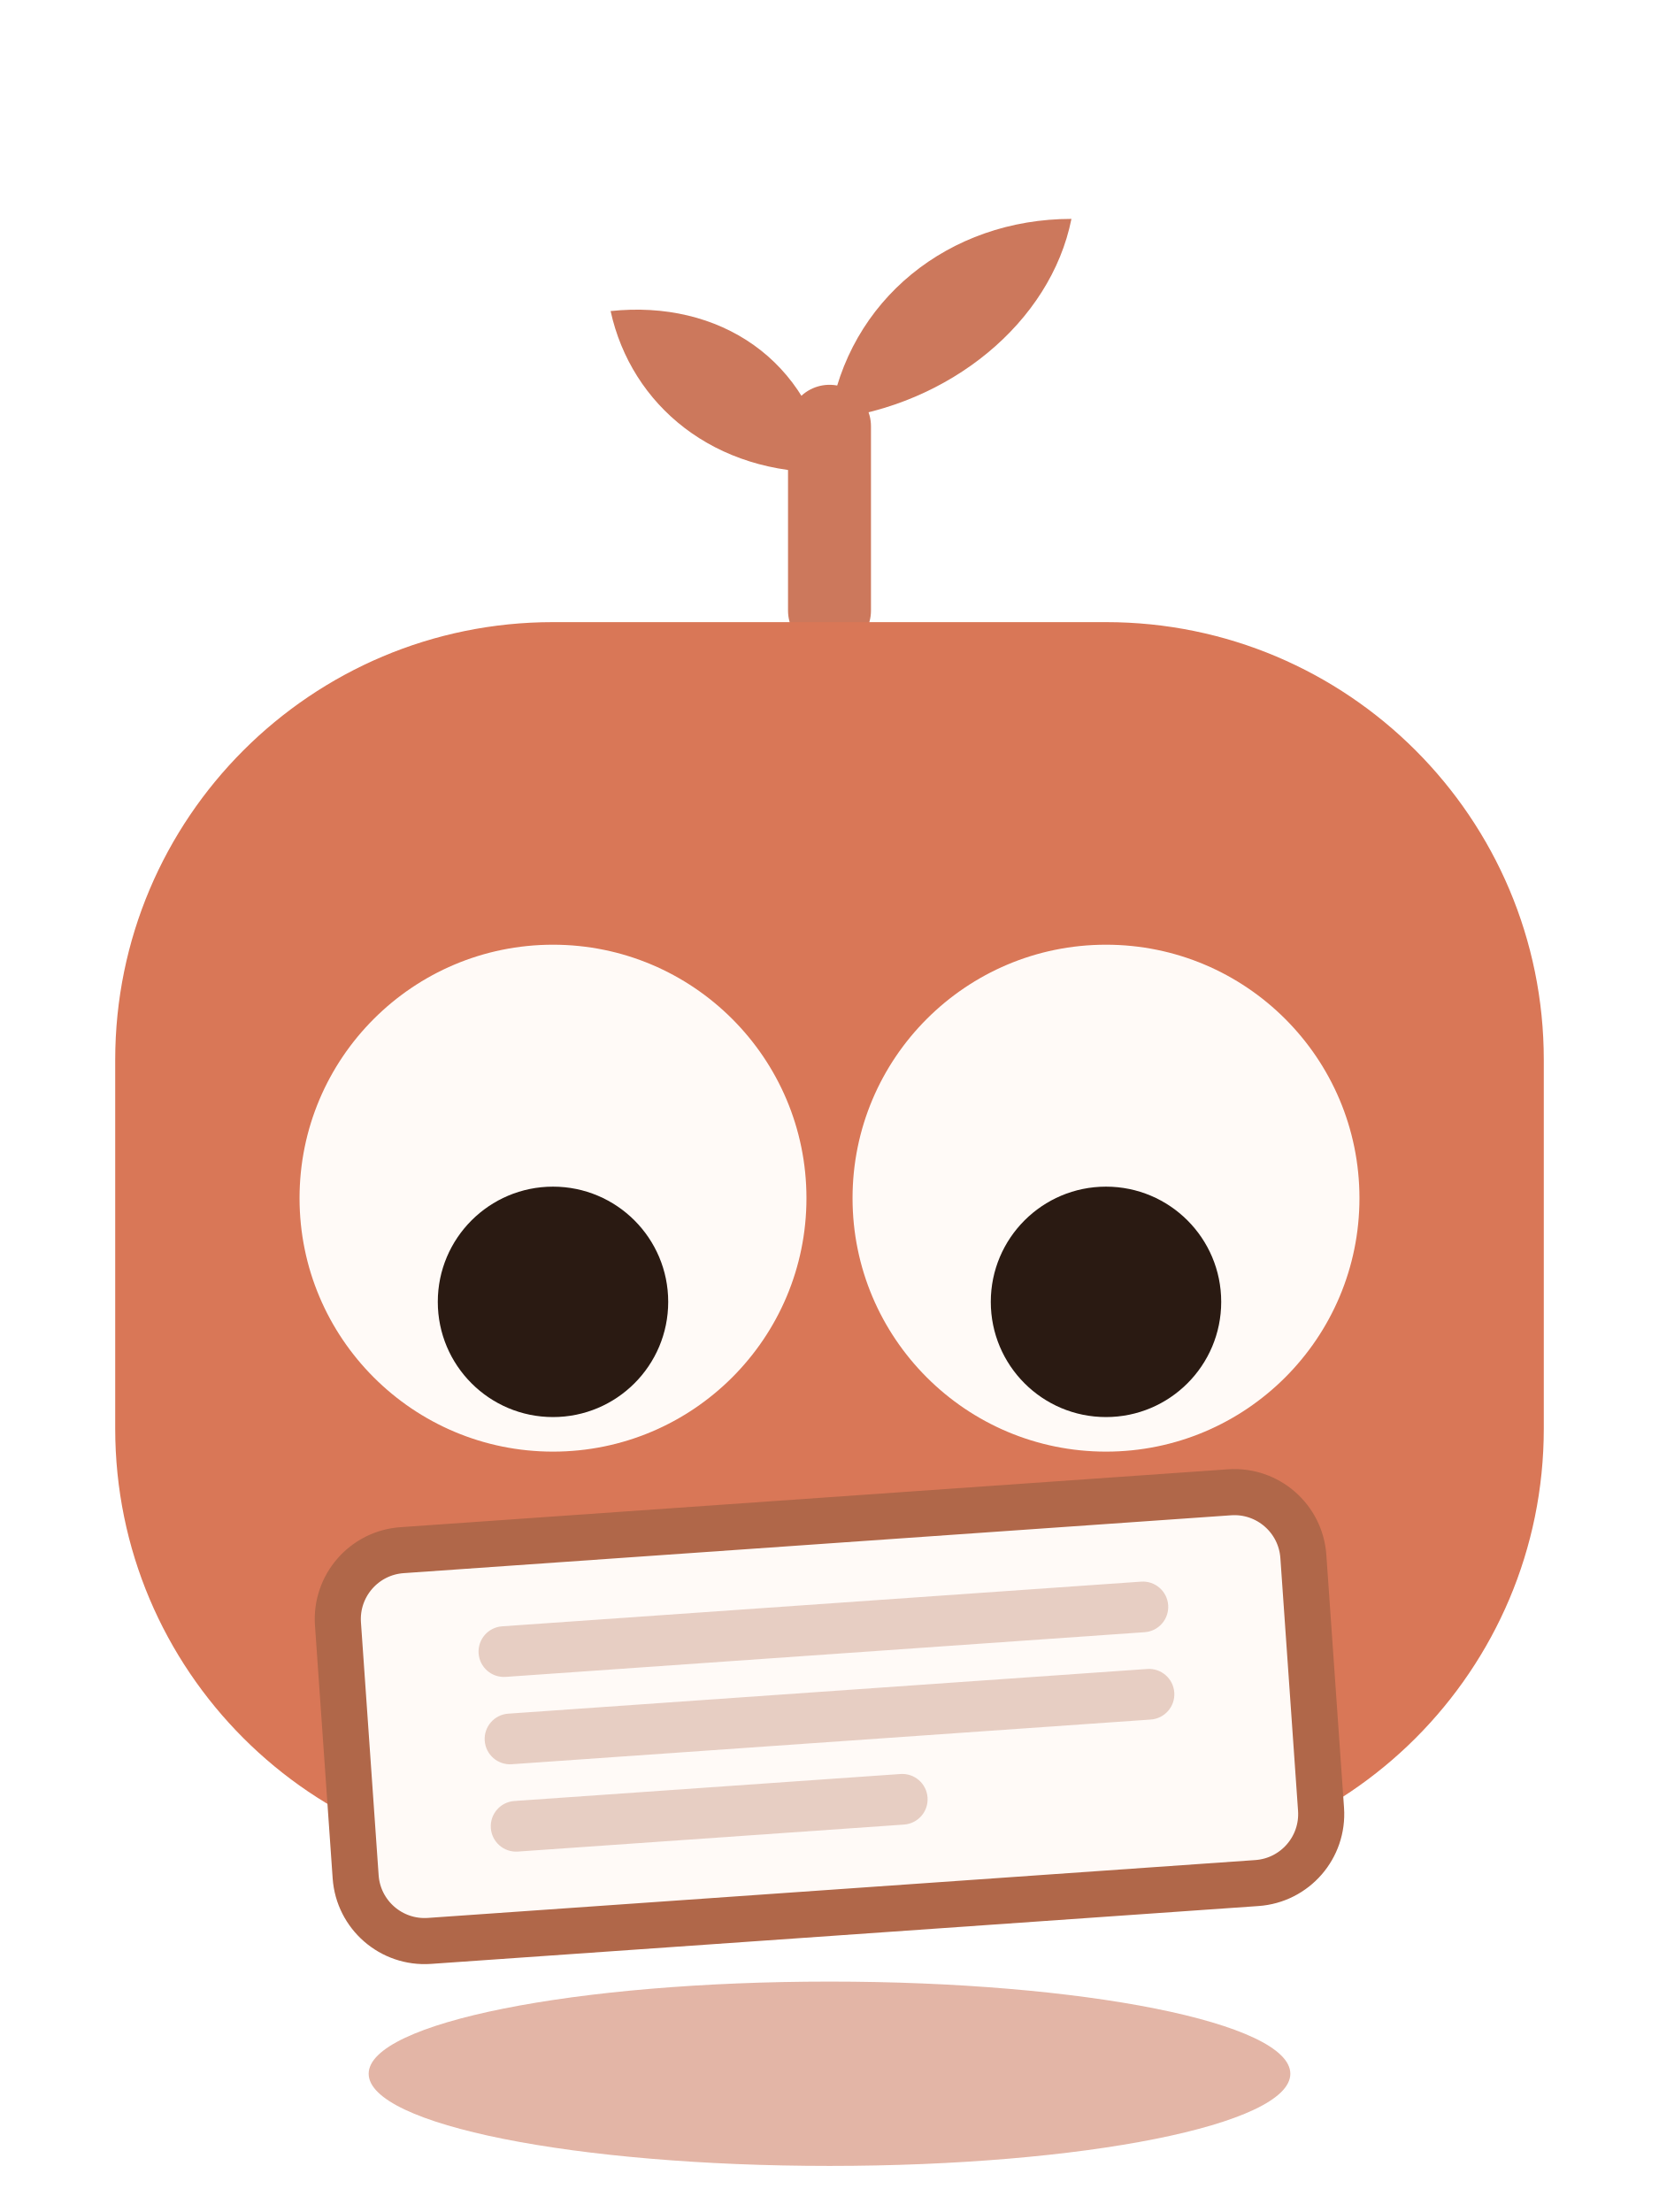
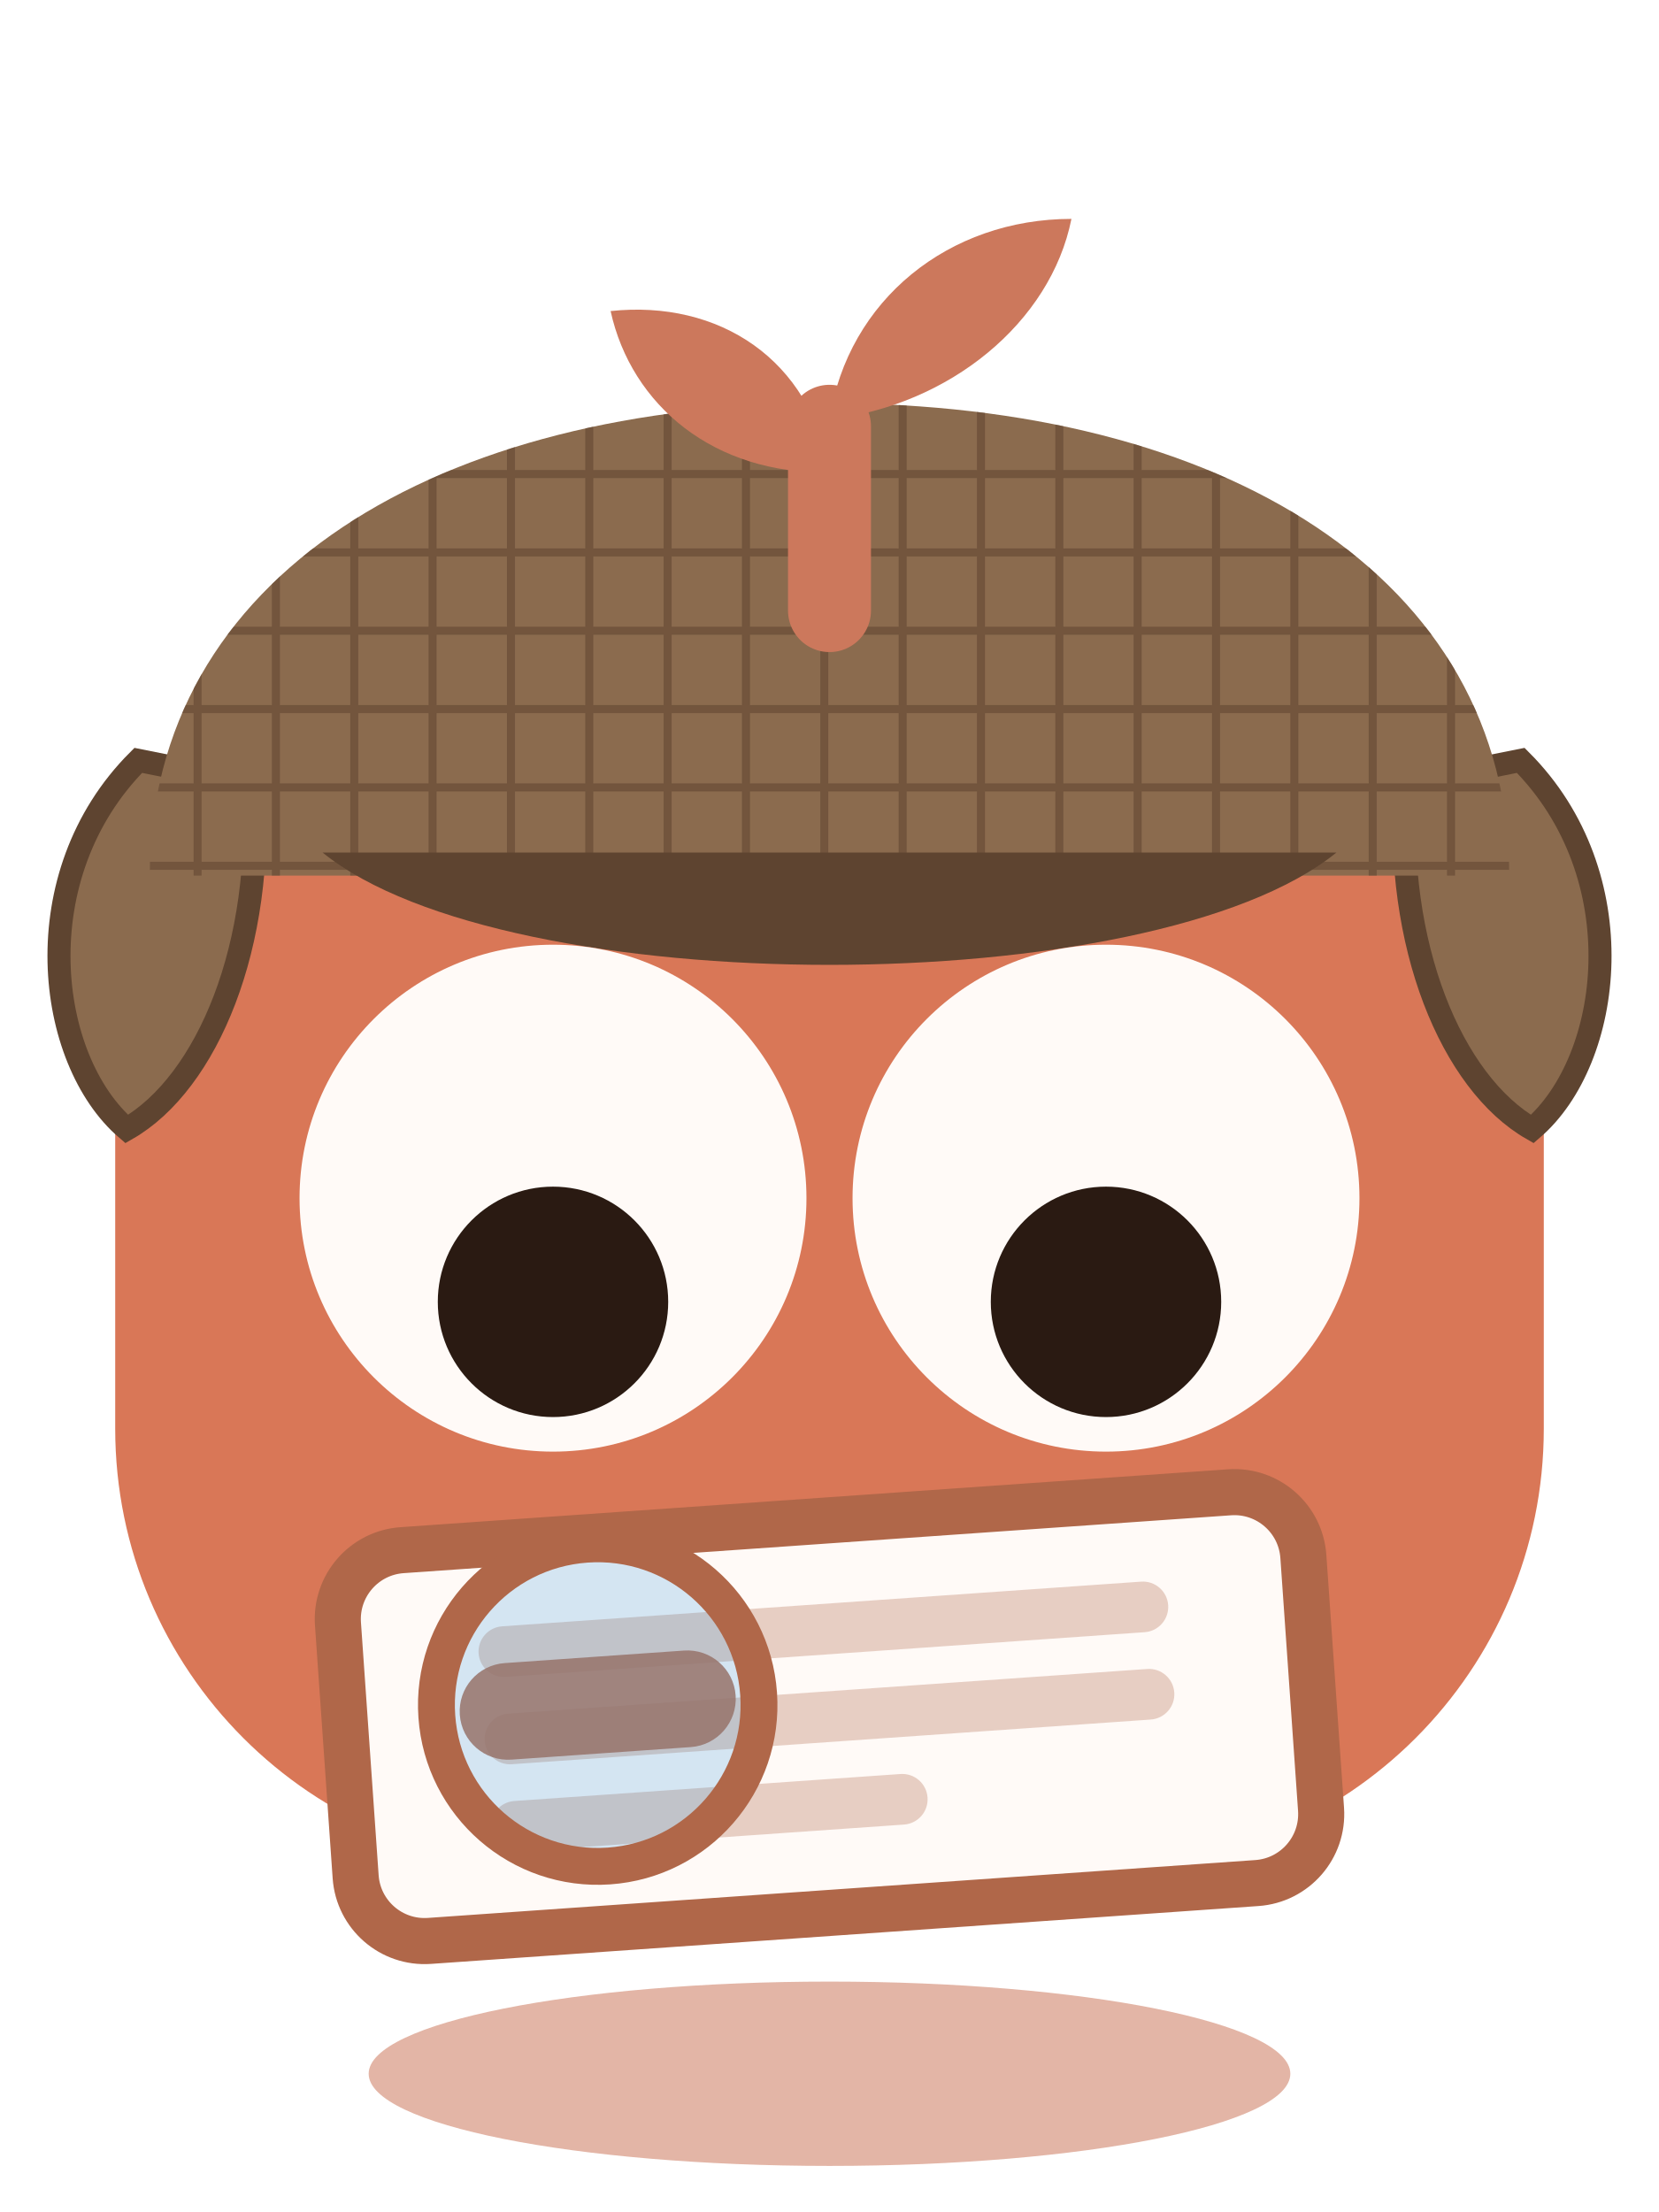
- <svg xmlns="http://www.w3.org/2000/svg" width="72" height="96" viewBox="12 0 72 96" role="img" aria-label="PROBE — reading one paper">
+ <svg xmlns="http://www.w3.org/2000/svg" width="72" height="96" viewBox="12 0 72 96" role="img" aria-label="PROBE — reading one paper like a detective until a clue turns up: !">
  <style>
    .hull   { fill: #D97757; }
    .iris   { fill: #FFFAF7; }
    .pupil  { fill: #2A1A12; }
    .stem   { stroke: #CC785C; stroke-width: 3.6; stroke-linecap: round; fill: none; }
    .leaf   { fill: #CC785C; }
-     .sprout { transform-box: view-box; transform-origin: 48px 27px;
-               animation: sway 3.2s ease-in-out infinite; }
-     @keyframes sway { 0%, 100% { transform: rotate(-5deg); } 50% { transform: rotate(5deg); } }
+     .sprout { transform-origin: 48px 27px; animation: sway 3.2s ease-in-out infinite; }
    .page   { fill: #FFFAF7; stroke: #B06749; stroke-width: 2; }
    .line   { fill: #B06749; opacity: .3; }
    .shadow { fill: #CC785C; opacity: .55; }
-     .rig   { animation: bob 4.2s ease-in-out infinite; }
-     .pupil { animation: read 1.6s ease-in-out infinite; }
-     .l1    { animation: lit 4.8s ease-in-out infinite; }
-     .l2    { animation: lit 4.8s ease-in-out 1.6s infinite; }
-     .l3    { animation: lit 4.8s ease-in-out 3.2s infinite; }
+     @keyframes sway { 0%, 100% { transform: rotate(-5deg); } 50% { transform: rotate(5deg); } }
    @keyframes bob  { 0%, 100% { transform: translateY(0); } 50% { transform: translateY(-2px); } }
-     @keyframes read { 0% { transform: translateX(-2.4px); }
-                       72% { transform: translateX(2.4px); }
-                       86%, 100% { transform: translateX(-2.4px); } }
-     @keyframes lit  { 0%, 28% { opacity: .95; } 34%, 100% { opacity: .3; } }
-     @media (prefers-reduced-motion: reduce) {
-       .rig, .sprout, .pupil, .line { animation: none; }
-       .line { opacity: .55; }
-     }
+     @media (prefers-reduced-motion: reduce) { * { animation: none !important; } }
+ 
+     .cap    { fill: #8B6B4E; }
+     .tweed  { fill: url(#tw); }
+     .visor  { fill: #5E4430; }
+     .flap   { fill: #8B6B4E; stroke: #5E4430; stroke-width: 1; }
+     .stone  { fill: #3E9BE0; fill-opacity: .22; stroke: #B06749; stroke-width: 1.6; }
+     .mag    { fill: #B06749; opacity: .85; }
+     .bang   { fill: #E5484D; font: 900 17px system-ui, sans-serif; opacity: 0; }
+     .rig    { animation: bob 4.2s ease-in-out infinite; }
+     .slide  { animation: slide 4.8s ease-in-out infinite; }
+     .pupil  { animation: look 4.8s ease-in-out infinite; }
+     .fL     { transform-origin: 21px 35px; animation: flapL 4.8s ease-in-out infinite; }
+     .fR     { transform-origin: 75px 35px; animation: flapR 4.8s ease-in-out infinite; }
+     .bang   { transform-origin: 75px 16px; animation: bang 4.8s ease-out infinite; }
+     @keyframes slide { 0%, 8% { transform: translateX(0); } 60%, 90% { transform: translateX(20px); }
+                        100% { transform: translateX(0); } }
+     @keyframes look  { 0%, 8% { transform: translateX(-2.6px); } 60% { transform: translateX(2.6px); }
+                        64%, 88% { transform: translate(2.6px, -3px); } 100% { transform: translateX(-2.6px); } }
+     @keyframes flapL { 0%, 60% { transform: rotate(0); } 64%, 86% { transform: rotate(115deg); }
+                        92%, 100% { transform: rotate(0); } }
+     @keyframes flapR { 0%, 60% { transform: rotate(0); } 64%, 86% { transform: rotate(-115deg); }
+                        92%, 100% { transform: rotate(0); } }
+     @keyframes bang  { 0%, 61% { opacity: 0; transform: scale(.3); } 65% { opacity: 1; transform: scale(1.25); }
+                        69%, 86% { opacity: 1; transform: scale(1); } 90%, 100% { opacity: 0; transform: scale(1); } }
  </style>
+   <defs>
+     <pattern id="tw" width="3.4" height="3.4" patternUnits="userSpaceOnUse">
+       <path d="M0 0 H3.4 M0 0 V3.4" stroke="#5E4430" stroke-width=".7" opacity=".55" />
+     </pattern>
+   </defs>
  <ellipse class="shadow" cx="48" cy="90" rx="20" ry="4" />
  <g class="rig">
+     <rect class="hull" x="17" y="27" width="62" height="54" rx="19" />
+     <path class="flap fL" d="M18 33 C13 38, 14 46, 17.5 49 C21 47, 23.5 41, 23 34 Z" />
+     <path class="flap fR" d="M78 33 C83 38, 82 46, 78.5 49 C75 47, 72.5 41, 73 34 Z" />
+     <path class="cap" d="M18.5 38 C18.5 25, 31 17.5, 48 17.5 C65 17.5, 77.5 25, 77.5 38 Z" />
+     <path class="tweed" d="M18.5 38 C18.5 25, 31 17.5, 48 17.5 C65 17.5, 77.5 25, 77.5 38 Z" />
+     <path class="visor" d="M26 37 C34 43.5, 62 43.5, 70 37 Z" />
    <g class="sprout">
      <path class="stem" d="M48 26.5 V18.5" />
      <path class="leaf" d="M48 20.5 C43 20.6, 39.4 17.6, 38.5 13.5 C43.2 13, 47.2 15.6, 48 20.5 Z" />
      <path class="leaf" d="M48 18.2 C53.2 17.6, 57.6 14, 58.5 9.5 C53.2 9.5, 48.8 13, 48 18.2 Z" />
    </g>
-     <rect class="hull" x="17" y="27" width="62" height="54" rx="19" />
-     <g class="eye eL">
-       <g class="lid">
-         <circle class="iris" cx="36" cy="52" r="11" />
-         <circle class="pupil" cx="36" cy="56.5" r="5" />
-       </g>
+     <g>
+       <circle class="iris" cx="36" cy="52" r="11" />
+       <circle class="pupil" cx="36" cy="56.5" r="5" />
    </g>
-     <g class="eye eR">
-       <g class="lid">
-         <circle class="iris" cx="60" cy="52" r="11" />
-         <circle class="pupil" cx="60" cy="56.5" r="5" />
-       </g>
+     <g>
+       <circle class="iris" cx="60" cy="52" r="11" />
+       <circle class="pupil" cx="60" cy="56.5" r="5" />
    </g>
    <g transform="rotate(-4 48 74.5)">
      <rect class="page" x="27" y="66" width="42" height="17" rx="3" />
-       <rect class="line l1" x="33" y="69.6" width="30" height="2.2" rx="1.1" />
-       <rect class="line l2" x="33" y="73.4" width="30" height="2.2" rx="1.1" />
-       <rect class="line l3" x="33" y="77.2" width="19" height="2.2" rx="1.1" />
+       <rect class="line" x="33" y="69.6" width="30" height="2.2" rx="1.1" />
+       <rect class="line" x="33" y="73.4" width="30" height="2.2" rx="1.1" />
+       <rect class="line" x="33" y="77.2" width="19" height="2.2" rx="1.1" />
+       <g class="slide">
+         <rect class="mag" x="32" y="71.2" width="12" height="4.2" rx="2.1" />
+         <circle class="stone" cx="38" cy="73.3" r="7" />
+       </g>
    </g>
  </g>
+   <text class="bang" x="75" y="22" text-anchor="middle">!</text>
</svg>
